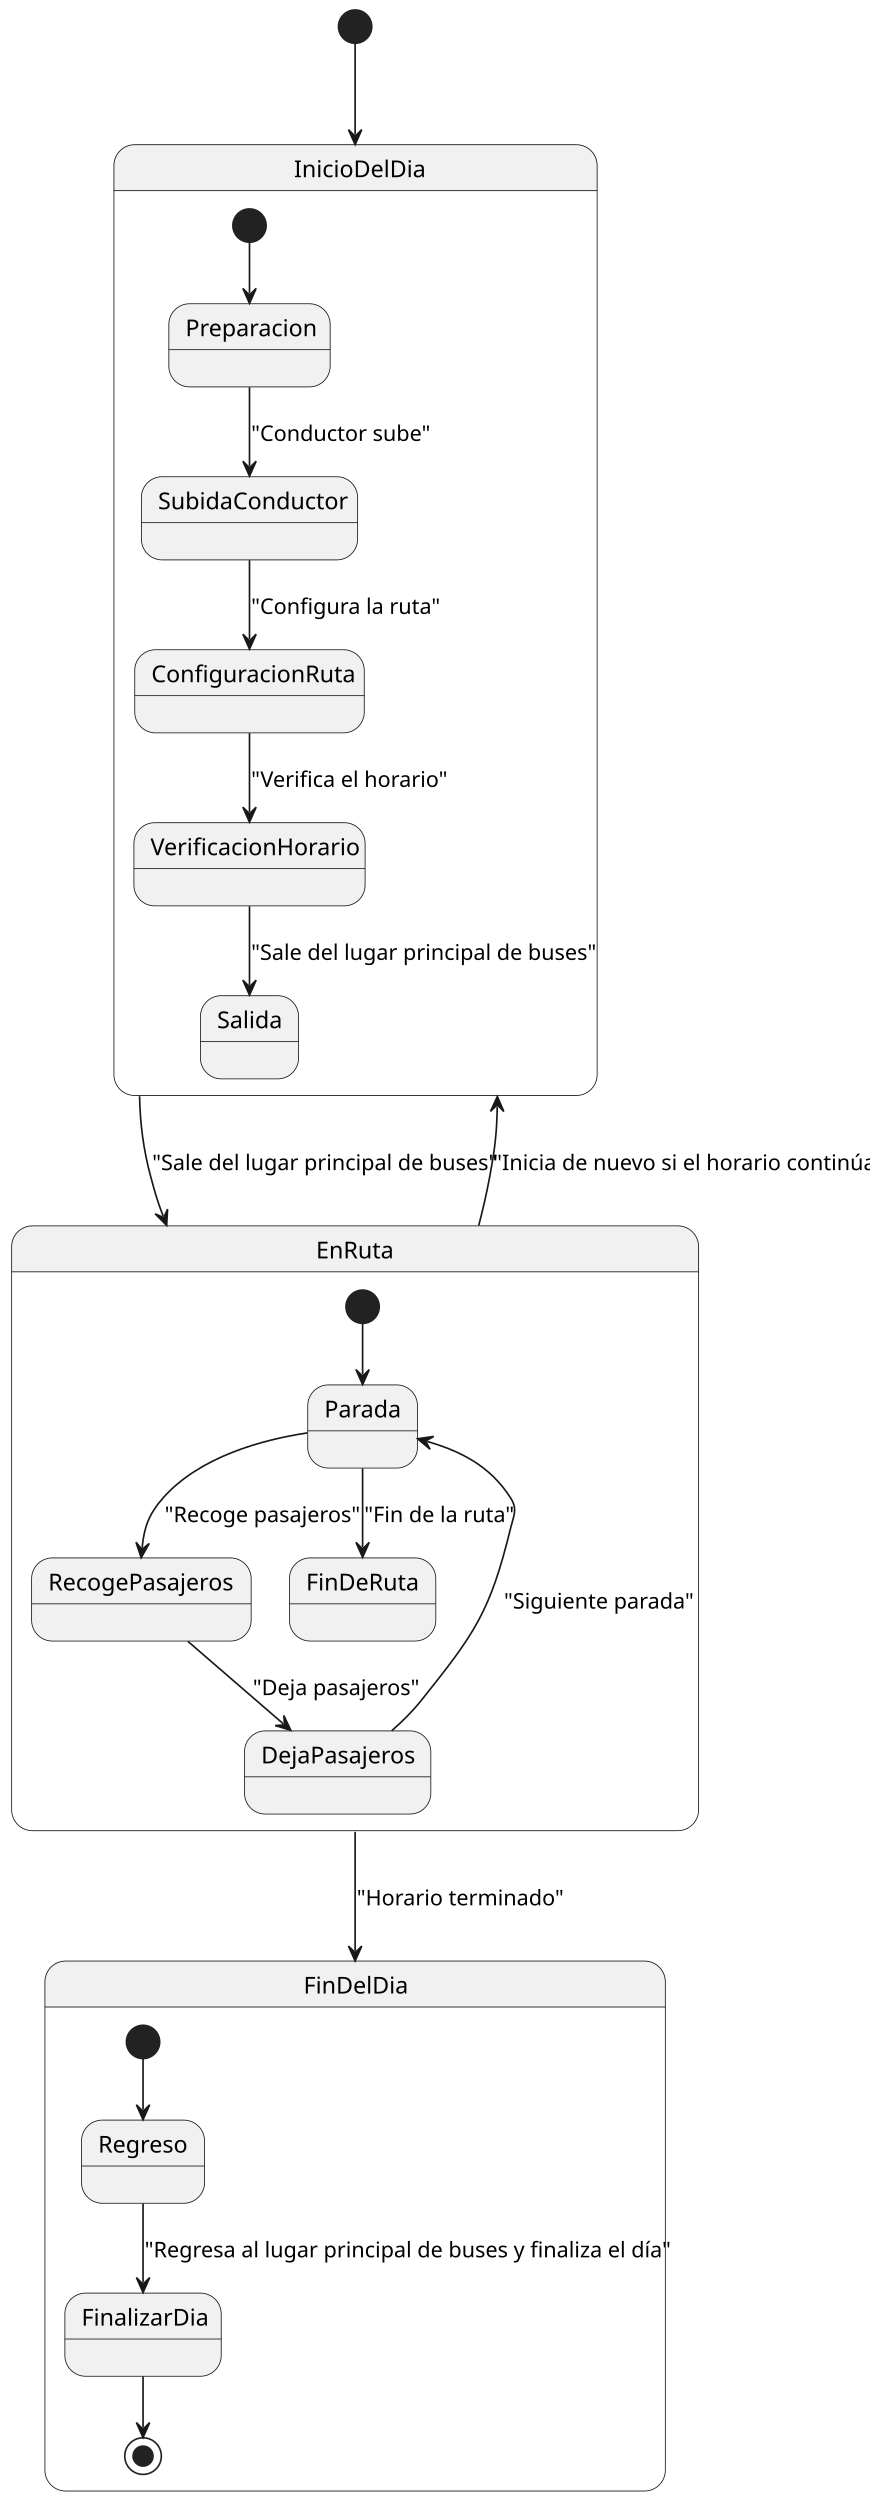
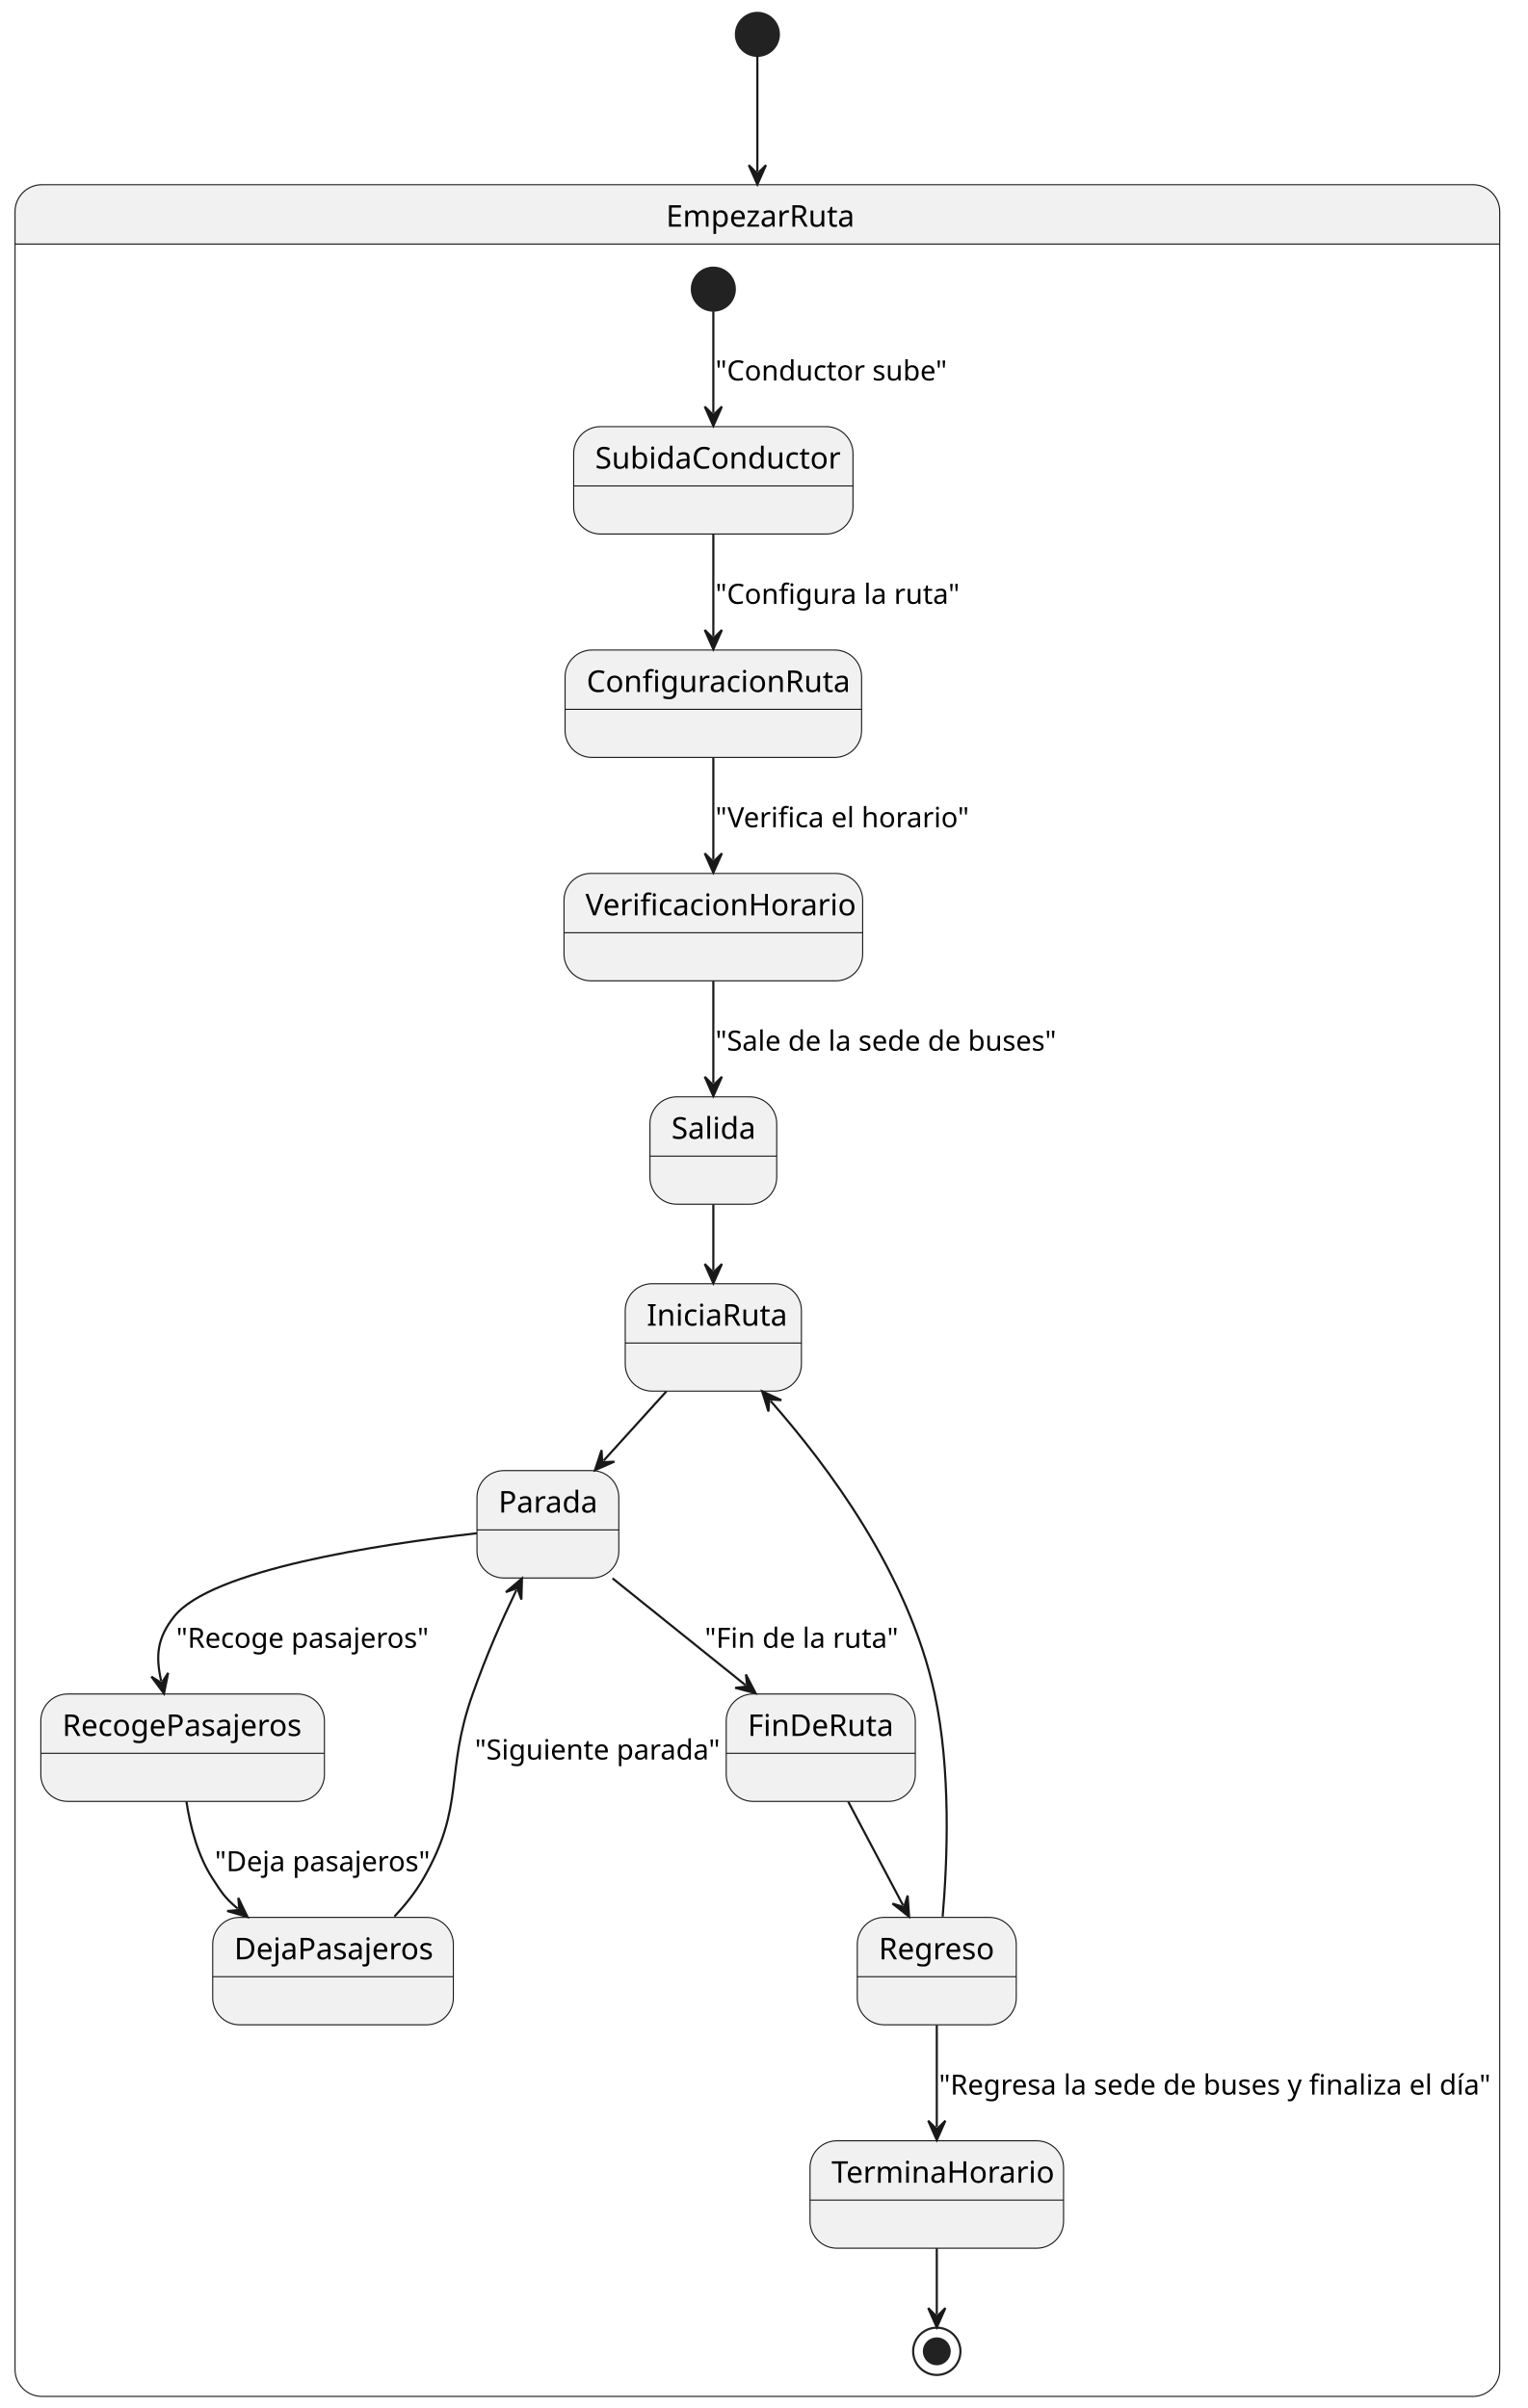
- <svg xmlns="http://www.w3.org/2000/svg" contentStyleType="text/css" height="1503px" preserveAspectRatio="none" style="width:523px;height:1503px;background:#FFFFFF;" version="1.1" viewBox="0 0 523 1503" width="523px" zoomAndPan="magnify">
+ <svg xmlns="http://www.w3.org/2000/svg" contentStyleType="text/css" height="1121px" preserveAspectRatio="none" style="width:711px;height:1121px;background:#FFFFFF;" version="1.1" viewBox="0 0 711 1121" width="711px" zoomAndPan="magnify">
  <defs />
  <g>
-     <ellipse cx="213.5" cy="16" fill="#222222" rx="10" ry="10" style="stroke:#222222;stroke-width:1.0;" />
-     <path d="M81,87 L346.5,87 A12.5,12.5 0 0 1 359,99.5 L359,114.609 L68.5,114.609 L68.5,99.5 A12.5,12.5 0 0 1 81,87 " fill="#F1F1F1" style="stroke:#F1F1F1;stroke-width:1.0;" />
-     <rect fill="none" height="571.609" rx="12.5" ry="12.5" style="stroke:#181818;stroke-width:0.5;" width="290.5" x="68.5" y="87" />
-     <line style="stroke:#181818;stroke-width:0.5;" x1="68.5" x2="359" y1="114.609" y2="114.609" />
-     <text fill="#000000" font-family="sans-serif" font-size="14" lengthAdjust="spacing" textLength="74" x="176.75" y="106.533">InicioDelDia</text>
-     <ellipse cx="150" cy="135.609" fill="#222222" rx="10" ry="10" style="stroke:#222222;stroke-width:1.0;" />
-     <g id="InicioDelDia.Preparacion">
-       <rect fill="#F1F1F1" height="50" rx="12.5" ry="12.5" style="stroke:#181818;stroke-width:0.5;" width="97" x="101.5" y="182.609" />
-       <line style="stroke:#181818;stroke-width:0.5;" x1="101.5" x2="198.5" y1="210.219" y2="210.219" />
-       <text fill="#000000" font-family="sans-serif" font-size="14" lengthAdjust="spacing" textLength="77" x="111.5" y="202.143">Preparacion</text>
+     <ellipse cx="352.5" cy="16" fill="#222222" rx="10" ry="10" style="stroke:#222222;stroke-width:1.0;" />
+     <path d="M19.5,86 L685.5,86 A12.5,12.5 0 0 1 698,98.5 L698,113.609 L7,113.609 L7,98.5 A12.5,12.5 0 0 1 19.5,86 " fill="#F1F1F1" style="stroke:#F1F1F1;stroke-width:1.0;" />
+     <rect fill="none" height="1029.609" rx="12.5" ry="12.5" style="stroke:#181818;stroke-width:0.5;" width="691" x="7" y="86" />
+     <line style="stroke:#181818;stroke-width:0.5;" x1="7" x2="698" y1="113.609" y2="113.609" />
+     <text fill="#000000" font-family="sans-serif" font-size="14" lengthAdjust="spacing" textLength="85" x="310" y="105.533">EmpezarRuta</text>
+     <ellipse cx="332" cy="134.609" fill="#222222" rx="10" ry="10" style="stroke:#222222;stroke-width:1.0;" />
+     <g id="EmpezarRuta.SubidaConductor">
+       <rect fill="#F1F1F1" height="50" rx="12.5" ry="12.5" style="stroke:#181818;stroke-width:0.5;" width="130" x="267" y="198.609" />
+       <line style="stroke:#181818;stroke-width:0.5;" x1="267" x2="397" y1="226.219" y2="226.219" />
+       <text fill="#000000" font-family="sans-serif" font-size="14" lengthAdjust="spacing" textLength="110" x="277" y="218.143">SubidaConductor</text>
    </g>
-     <g id="InicioDelDia.SubidaConductor">
-       <rect fill="#F1F1F1" height="50" rx="12.5" ry="12.5" style="stroke:#181818;stroke-width:0.5;" width="130" x="85" y="286.609" />
-       <line style="stroke:#181818;stroke-width:0.5;" x1="85" x2="215" y1="314.219" y2="314.219" />
-       <text fill="#000000" font-family="sans-serif" font-size="14" lengthAdjust="spacing" textLength="110" x="95" y="306.143">SubidaConductor</text>
+     <g id="EmpezarRuta.ConfiguracionRuta">
+       <rect fill="#F1F1F1" height="50" rx="12.5" ry="12.5" style="stroke:#181818;stroke-width:0.5;" width="138" x="263" y="302.609" />
+       <line style="stroke:#181818;stroke-width:0.5;" x1="263" x2="401" y1="330.219" y2="330.219" />
+       <text fill="#000000" font-family="sans-serif" font-size="14" lengthAdjust="spacing" textLength="118" x="273" y="322.143">ConfiguracionRuta</text>
    </g>
-     <g id="InicioDelDia.ConfiguracionRuta">
-       <rect fill="#F1F1F1" height="50" rx="12.5" ry="12.5" style="stroke:#181818;stroke-width:0.5;" width="138" x="81" y="390.609" />
-       <line style="stroke:#181818;stroke-width:0.5;" x1="81" x2="219" y1="418.219" y2="418.219" />
-       <text fill="#000000" font-family="sans-serif" font-size="14" lengthAdjust="spacing" textLength="118" x="91" y="410.143">ConfiguracionRuta</text>
+     <g id="EmpezarRuta.VerificacionHorario">
+       <rect fill="#F1F1F1" height="50" rx="12.5" ry="12.5" style="stroke:#181818;stroke-width:0.5;" width="139" x="262.5" y="406.609" />
+       <line style="stroke:#181818;stroke-width:0.5;" x1="262.5" x2="401.5" y1="434.219" y2="434.219" />
+       <text fill="#000000" font-family="sans-serif" font-size="14" lengthAdjust="spacing" textLength="119" x="272.5" y="426.143">VerificacionHorario</text>
    </g>
-     <g id="InicioDelDia.VerificacionHorario">
-       <rect fill="#F1F1F1" height="50" rx="12.5" ry="12.5" style="stroke:#181818;stroke-width:0.5;" width="139" x="80.5" y="494.609" />
-       <line style="stroke:#181818;stroke-width:0.5;" x1="80.5" x2="219.5" y1="522.219" y2="522.219" />
-       <text fill="#000000" font-family="sans-serif" font-size="14" lengthAdjust="spacing" textLength="119" x="90.5" y="514.143">VerificacionHorario</text>
+     <g id="EmpezarRuta.Salida">
+       <rect fill="#F1F1F1" height="50" rx="12.5" ry="12.5" style="stroke:#181818;stroke-width:0.5;" width="59" x="302.5" y="510.609" />
+       <line style="stroke:#181818;stroke-width:0.5;" x1="302.5" x2="361.5" y1="538.219" y2="538.219" />
+       <text fill="#000000" font-family="sans-serif" font-size="14" lengthAdjust="spacing" textLength="39" x="312.5" y="530.143">Salida</text>
    </g>
-     <g id="InicioDelDia.Salida">
-       <rect fill="#F1F1F1" height="50" rx="12.5" ry="12.5" style="stroke:#181818;stroke-width:0.5;" width="59" x="120.5" y="598.609" />
-       <line style="stroke:#181818;stroke-width:0.5;" x1="120.5" x2="179.5" y1="626.219" y2="626.219" />
-       <text fill="#000000" font-family="sans-serif" font-size="14" lengthAdjust="spacing" textLength="39" x="130.5" y="618.143">Salida</text>
+     <g id="EmpezarRuta.IniciaRuta">
+       <rect fill="#F1F1F1" height="50" rx="12.5" ry="12.5" style="stroke:#181818;stroke-width:0.5;" width="82" x="291" y="597.609" />
+       <line style="stroke:#181818;stroke-width:0.5;" x1="291" x2="373" y1="625.219" y2="625.219" />
+       <text fill="#000000" font-family="sans-serif" font-size="14" lengthAdjust="spacing" textLength="62" x="301" y="617.143">IniciaRuta</text>
    </g>
-     <g id="link_*start*InicioDelDia_Preparacion">
-       <path d="M150,145.759 C150,155.029 150,163.749 150,176.389 " fill="none" id="*start*InicioDelDia-to-Preparacion" style="stroke:#181818;stroke-width:1.0;" />
-       <polygon fill="#181818" points="150,182.389,154,173.389,150,177.389,146,173.389,150,182.389" style="stroke:#181818;stroke-width:1.0;" />
+     <g id="EmpezarRuta.Parada">
+       <rect fill="#F1F1F1" height="50" rx="12.5" ry="12.5" style="stroke:#181818;stroke-width:0.5;" width="66" x="222" y="684.609" />
+       <line style="stroke:#181818;stroke-width:0.5;" x1="222" x2="288" y1="712.219" y2="712.219" />
+       <text fill="#000000" font-family="sans-serif" font-size="14" lengthAdjust="spacing" textLength="46" x="232" y="704.143">Parada</text>
    </g>
-     <g id="link_Preparacion_SubidaConductor">
-       <path d="M150,232.779 C150,248.919 150,264.079 150,280.259 " fill="none" id="Preparacion-to-SubidaConductor" style="stroke:#181818;stroke-width:1.0;" />
-       <polygon fill="#181818" points="150,286.259,154,277.259,150,281.259,146,277.259,150,286.259" style="stroke:#181818;stroke-width:1.0;" />
-       <text fill="#000000" font-family="sans-serif" font-size="13" lengthAdjust="spacing" textLength="101" x="151" y="265.104">"Conductor sube"</text>
+     <g id="EmpezarRuta.RecogePasajeros">
+       <rect fill="#F1F1F1" height="50" rx="12.5" ry="12.5" style="stroke:#181818;stroke-width:0.5;" width="132" x="19" y="788.609" />
+       <line style="stroke:#181818;stroke-width:0.5;" x1="19" x2="151" y1="816.219" y2="816.219" />
+       <text fill="#000000" font-family="sans-serif" font-size="14" lengthAdjust="spacing" textLength="112" x="29" y="808.143">RecogePasajeros</text>
+     </g>
+     <g id="EmpezarRuta.DejaPasajeros">
+       <rect fill="#F1F1F1" height="50" rx="12.5" ry="12.5" style="stroke:#181818;stroke-width:0.5;" width="112" x="99" y="892.609" />
+       <line style="stroke:#181818;stroke-width:0.5;" x1="99" x2="211" y1="920.219" y2="920.219" />
+       <text fill="#000000" font-family="sans-serif" font-size="14" lengthAdjust="spacing" textLength="92" x="109" y="912.143">DejaPasajeros</text>
+     </g>
+     <g id="EmpezarRuta.FinDeRuta">
+       <rect fill="#F1F1F1" height="50" rx="12.5" ry="12.5" style="stroke:#181818;stroke-width:0.5;" width="88" x="338" y="788.609" />
+       <line style="stroke:#181818;stroke-width:0.5;" x1="338" x2="426" y1="816.219" y2="816.219" />
+       <text fill="#000000" font-family="sans-serif" font-size="14" lengthAdjust="spacing" textLength="68" x="348" y="808.143">FinDeRuta</text>
+     </g>
+     <g id="EmpezarRuta.Regreso">
+       <rect fill="#F1F1F1" height="50" rx="12.5" ry="12.5" style="stroke:#181818;stroke-width:0.5;" width="74" x="399" y="892.609" />
+       <line style="stroke:#181818;stroke-width:0.5;" x1="399" x2="473" y1="920.219" y2="920.219" />
+       <text fill="#000000" font-family="sans-serif" font-size="14" lengthAdjust="spacing" textLength="54" x="409" y="912.143">Regreso</text>
+     </g>
+     <g id="EmpezarRuta.TerminaHorario">
+       <rect fill="#F1F1F1" height="50" rx="12.5" ry="12.5" style="stroke:#181818;stroke-width:0.5;" width="118" x="377" y="996.609" />
+       <line style="stroke:#181818;stroke-width:0.5;" x1="377" x2="495" y1="1024.219" y2="1024.219" />
+       <text fill="#000000" font-family="sans-serif" font-size="14" lengthAdjust="spacing" textLength="98" x="387" y="1016.143">TerminaHorario</text>
+     </g>
+     <ellipse cx="436" cy="1094.609" fill="none" rx="11" ry="11" style="stroke:#222222;stroke-width:1.0;" />
+     <ellipse cx="436" cy="1094.609" fill="#222222" rx="6" ry="6" style="stroke:#222222;stroke-width:1.0;" />
+     <g id="link_*start*EmpezarRuta_SubidaConductor">
+       <path d="M332,144.919 C332,157.549 332,174.549 332,192.259 " fill="none" id="*start*EmpezarRuta-to-SubidaConductor" style="stroke:#181818;stroke-width:1.0;" />
+       <polygon fill="#181818" points="332,198.259,336,189.259,332,193.259,328,189.259,332,198.259" style="stroke:#181818;stroke-width:1.0;" />
+       <text fill="#000000" font-family="sans-serif" font-size="13" lengthAdjust="spacing" textLength="101" x="333" y="177.105">"Conductor sube"</text>
    </g>
    <g id="link_SubidaConductor_ConfiguracionRuta">
-       <path d="M150,336.779 C150,352.919 150,368.079 150,384.259 " fill="none" id="SubidaConductor-to-ConfiguracionRuta" style="stroke:#181818;stroke-width:1.0;" />
-       <polygon fill="#181818" points="150,390.259,154,381.259,150,385.259,146,381.259,150,390.259" style="stroke:#181818;stroke-width:1.0;" />
-       <text fill="#000000" font-family="sans-serif" font-size="13" lengthAdjust="spacing" textLength="104" x="151" y="369.104">"Configura la ruta"</text>
+       <path d="M332,248.779 C332,264.919 332,280.079 332,296.259 " fill="none" id="SubidaConductor-to-ConfiguracionRuta" style="stroke:#181818;stroke-width:1.0;" />
+       <polygon fill="#181818" points="332,302.259,336,293.259,332,297.259,328,293.259,332,302.259" style="stroke:#181818;stroke-width:1.0;" />
+       <text fill="#000000" font-family="sans-serif" font-size="13" lengthAdjust="spacing" textLength="104" x="333" y="281.104">"Configura la ruta"</text>
    </g>
    <g id="link_ConfiguracionRuta_VerificacionHorario">
-       <path d="M150,440.779 C150,456.919 150,472.079 150,488.259 " fill="none" id="ConfiguracionRuta-to-VerificacionHorario" style="stroke:#181818;stroke-width:1.0;" />
-       <polygon fill="#181818" points="150,494.259,154,485.259,150,489.259,146,485.259,150,494.259" style="stroke:#181818;stroke-width:1.0;" />
-       <text fill="#000000" font-family="sans-serif" font-size="13" lengthAdjust="spacing" textLength="110" x="151" y="473.104">"Verifica el horario"</text>
+       <path d="M332,352.779 C332,368.919 332,384.079 332,400.259 " fill="none" id="ConfiguracionRuta-to-VerificacionHorario" style="stroke:#181818;stroke-width:1.0;" />
+       <polygon fill="#181818" points="332,406.259,336,397.259,332,401.259,328,397.259,332,406.259" style="stroke:#181818;stroke-width:1.0;" />
+       <text fill="#000000" font-family="sans-serif" font-size="13" lengthAdjust="spacing" textLength="110" x="333" y="385.104">"Verifica el horario"</text>
    </g>
    <g id="link_VerificacionHorario_Salida">
-       <path d="M150,544.779 C150,560.919 150,576.079 150,592.259 " fill="none" id="VerificacionHorario-to-Salida" style="stroke:#181818;stroke-width:1.0;" />
-       <polygon fill="#181818" points="150,598.259,154,589.259,150,593.259,146,589.259,150,598.259" style="stroke:#181818;stroke-width:1.0;" />
-       <text fill="#000000" font-family="sans-serif" font-size="13" lengthAdjust="spacing" textLength="198" x="151" y="577.105">"Sale del lugar principal de buses"</text>
+       <path d="M332,456.779 C332,472.919 332,488.079 332,504.259 " fill="none" id="VerificacionHorario-to-Salida" style="stroke:#181818;stroke-width:1.0;" />
+       <polygon fill="#181818" points="332,510.259,336,501.259,332,505.259,328,501.259,332,510.259" style="stroke:#181818;stroke-width:1.0;" />
+       <text fill="#000000" font-family="sans-serif" font-size="13" lengthAdjust="spacing" textLength="157" x="333" y="489.104">"Sale de la sede de buses"</text>
    </g>
-     <path d="M19.5,737 L407.5,737 A12.5,12.5 0 0 1 420,749.5 L420,764.609 L7,764.609 L7,749.5 A12.5,12.5 0 0 1 19.5,737 " fill="#F1F1F1" style="stroke:#F1F1F1;stroke-width:1.0;" />
-     <rect fill="none" height="363.609" rx="12.5" ry="12.5" style="stroke:#181818;stroke-width:0.5;" width="413" x="7" y="737" />
-     <line style="stroke:#181818;stroke-width:0.5;" x1="7" x2="420" y1="764.609" y2="764.609" />
-     <text fill="#000000" font-family="sans-serif" font-size="14" lengthAdjust="spacing" textLength="47" x="190" y="756.533">EnRuta</text>
-     <ellipse cx="218" cy="785.609" fill="#222222" rx="10" ry="10" style="stroke:#222222;stroke-width:1.0;" />
-     <g id="EnRuta.Parada">
-       <rect fill="#F1F1F1" height="50" rx="12.5" ry="12.5" style="stroke:#181818;stroke-width:0.5;" width="66" x="185" y="832.609" />
-       <line style="stroke:#181818;stroke-width:0.5;" x1="185" x2="251" y1="860.219" y2="860.219" />
-       <text fill="#000000" font-family="sans-serif" font-size="14" lengthAdjust="spacing" textLength="46" x="195" y="852.143">Parada</text>
+     <g id="link_Salida_IniciaRuta">
+       <path d="M332,560.739 C332,572.229 332,579.929 332,591.419 " fill="none" id="Salida-to-IniciaRuta" style="stroke:#181818;stroke-width:1.0;" />
+       <polygon fill="#181818" points="332,597.419,336,588.419,332,592.419,328,588.419,332,597.419" style="stroke:#181818;stroke-width:1.0;" />
    </g>
-     <g id="EnRuta.RecogePasajeros">
-       <rect fill="#F1F1F1" height="50" rx="12.5" ry="12.5" style="stroke:#181818;stroke-width:0.5;" width="132" x="19" y="936.609" />
-       <line style="stroke:#181818;stroke-width:0.5;" x1="19" x2="151" y1="964.219" y2="964.219" />
-       <text fill="#000000" font-family="sans-serif" font-size="14" lengthAdjust="spacing" textLength="112" x="29" y="956.143">RecogePasajeros</text>
-     </g>
-     <g id="EnRuta.DejaPasajeros">
-       <rect fill="#F1F1F1" height="50" rx="12.5" ry="12.5" style="stroke:#181818;stroke-width:0.5;" width="112" x="147" y="1040.609" />
-       <line style="stroke:#181818;stroke-width:0.5;" x1="147" x2="259" y1="1068.219" y2="1068.219" />
-       <text fill="#000000" font-family="sans-serif" font-size="14" lengthAdjust="spacing" textLength="92" x="157" y="1060.143">DejaPasajeros</text>
-     </g>
-     <g id="EnRuta.FinDeRuta">
-       <rect fill="#F1F1F1" height="50" rx="12.5" ry="12.5" style="stroke:#181818;stroke-width:0.5;" width="88" x="174" y="936.609" />
-       <line style="stroke:#181818;stroke-width:0.5;" x1="174" x2="262" y1="964.219" y2="964.219" />
-       <text fill="#000000" font-family="sans-serif" font-size="14" lengthAdjust="spacing" textLength="68" x="184" y="956.143">FinDeRuta</text>
-     </g>
-     <g id="link_*start*EnRuta_Parada">
-       <path d="M218,795.759 C218,805.029 218,813.749 218,826.389 " fill="none" id="*start*EnRuta-to-Parada" style="stroke:#181818;stroke-width:1.0;" />
-       <polygon fill="#181818" points="218,832.389,222,823.389,218,827.389,214,823.389,218,832.389" style="stroke:#181818;stroke-width:1.0;" />
+     <g id="link_IniciaRuta_Parada">
+       <path d="M310.14,647.739 C299.74,659.229 291.349,668.483 280.938,679.973 " fill="none" id="IniciaRuta-to-Parada" style="stroke:#181818;stroke-width:1.0;" />
+       <polygon fill="#181818" points="276.91,684.419,285.917,680.435,280.267,680.714,279.988,675.064,276.91,684.419" style="stroke:#181818;stroke-width:1.0;" />
    </g>
    <g id="link_Parada_RecogePasajeros">
-       <path d="M184.87,861.449 C157.6,865.579 120,875.719 98,900.609 C89.39,910.349 86.599,918.466 85.449,930.536 " fill="none" id="Parada-to-RecogePasajeros" style="stroke:#181818;stroke-width:1.0;" />
-       <polygon fill="#181818" points="84.88,936.509,89.716,927.929,85.354,931.532,81.752,927.171,84.88,936.509" style="stroke:#181818;stroke-width:1.0;" />
-       <text fill="#000000" font-family="sans-serif" font-size="13" lengthAdjust="spacing" textLength="114" x="99" y="915.105">"Recoge pasajeros"</text>
+       <path d="M221.91,713.789 C176.42,718.929 98.21,730.759 81,752.609 C73.19,762.539 72.342,770.624 75.012,782.574 " fill="none" id="Parada-to-RecogePasajeros" style="stroke:#181818;stroke-width:1.0;" />
+       <polygon fill="#181818" points="76.32,788.429,78.261,778.774,75.23,783.55,70.454,780.518,76.32,788.429" style="stroke:#181818;stroke-width:1.0;" />
+       <text fill="#000000" font-family="sans-serif" font-size="13" lengthAdjust="spacing" textLength="114" x="82" y="767.105">"Recoge pasajeros"</text>
    </g>
    <g id="link_RecogePasajeros_DejaPasajeros">
-       <path d="M112.96,986.779 C131.64,1002.919 151.571,1020.156 170.291,1036.336 " fill="none" id="RecogePasajeros-to-DejaPasajeros" style="stroke:#181818;stroke-width:1.0;" />
-       <polygon fill="#181818" points="174.83,1040.259,170.637,1031.348,171.047,1036.99,165.405,1037.4,174.83,1040.259" style="stroke:#181818;stroke-width:1.0;" />
-       <text fill="#000000" font-family="sans-serif" font-size="13" lengthAdjust="spacing" textLength="96" x="152" y="1019.105">"Deja pasajeros"</text>
+       <path d="M86.76,838.609 C88.53,850.239 92.04,863.949 99,874.609 C103.32,881.219 104.469,883.315 110.629,888.525 " fill="none" id="RecogePasajeros-to-DejaPasajeros" style="stroke:#181818;stroke-width:1.0;" />
+       <polygon fill="#181818" points="115.21,892.399,110.921,883.533,111.392,889.17,105.755,889.641,115.21,892.399" style="stroke:#181818;stroke-width:1.0;" />
+       <text fill="#000000" font-family="sans-serif" font-size="13" lengthAdjust="spacing" textLength="96" x="100" y="871.105">"Deja pasajeros"</text>
    </g>
    <g id="link_DejaPasajeros_Parada">
-       <path d="M235.45,1040.579 C241.71,1035.089 247.9,1028.979 253,1022.609 C285.57,981.969 294.65,969.209 307,918.609 C308.9,910.839 311.28,907.369 307,900.609 C294.74,881.269 276.697,872.323 256.788,866.613 " fill="none" id="DejaPasajeros-to-Parada" style="stroke:#181818;stroke-width:1.0;" />
-       <polygon fill="#181818" points="251.02,864.959,258.568,871.285,255.826,866.338,260.774,863.596,251.02,864.959" style="stroke:#181818;stroke-width:1.0;" />
-       <text fill="#000000" font-family="sans-serif" font-size="13" lengthAdjust="spacing" textLength="107" x="303" y="967.105">"Siguiente parada"</text>
+       <path d="M183.58,892.209 C188.62,886.839 193.39,880.859 197,874.609 C216.77,840.339 206.75,825.889 220,788.609 C226.56,770.149 233.068,755.401 240.348,740.201 " fill="none" id="DejaPasajeros-to-Parada" style="stroke:#181818;stroke-width:1.0;" />
+       <polygon fill="#181818" points="242.94,734.789,235.445,741.179,240.78,739.299,242.66,744.634,242.94,734.789" style="stroke:#181818;stroke-width:1.0;" />
+       <text fill="#000000" font-family="sans-serif" font-size="13" lengthAdjust="spacing" textLength="107" x="221" y="819.105">"Siguiente parada"</text>
    </g>
    <g id="link_Parada_FinDeRuta">
-       <path d="M218,882.779 C218,898.919 218,914.079 218,930.259 " fill="none" id="Parada-to-FinDeRuta" style="stroke:#181818;stroke-width:1.0;" />
-       <polygon fill="#181818" points="218,936.259,222,927.259,218,931.259,214,927.259,218,936.259" style="stroke:#181818;stroke-width:1.0;" />
-       <text fill="#000000" font-family="sans-serif" font-size="13" lengthAdjust="spacing" textLength="86" x="219" y="915.105">"Fin de la ruta"</text>
+       <path d="M285.1,734.779 C305.2,750.919 326.852,768.323 347.002,784.503 " fill="none" id="Parada-to-FinDeRuta" style="stroke:#181818;stroke-width:1.0;" />
+       <polygon fill="#181818" points="351.68,788.259,347.167,779.505,347.781,785.129,342.158,785.743,351.68,788.259" style="stroke:#181818;stroke-width:1.0;" />
+       <text fill="#000000" font-family="sans-serif" font-size="13" lengthAdjust="spacing" textLength="86" x="328" y="767.105">"Fin de la ruta"</text>
    </g>
-     <path d="M39.5,1179 L387.5,1179 A12.5,12.5 0 0 1 400,1191.5 L400,1206.609 L27,1206.609 L27,1191.5 A12.5,12.5 0 0 1 39.5,1179 " fill="#F1F1F1" style="stroke:#F1F1F1;stroke-width:1.0;" />
-     <rect fill="none" height="318.609" rx="12.5" ry="12.5" style="stroke:#181818;stroke-width:0.5;" width="373" x="27" y="1179" />
-     <line style="stroke:#181818;stroke-width:0.5;" x1="27" x2="400" y1="1206.609" y2="1206.609" />
-     <text fill="#000000" font-family="sans-serif" font-size="14" lengthAdjust="spacing" textLength="62" x="182.5" y="1198.533">FinDelDia</text>
-     <ellipse cx="86" cy="1227.609" fill="#222222" rx="10" ry="10" style="stroke:#222222;stroke-width:1.0;" />
-     <g id="FinDelDia.Regreso">
-       <rect fill="#F1F1F1" height="50" rx="12.5" ry="12.5" style="stroke:#181818;stroke-width:0.5;" width="74" x="49" y="1274.609" />
-       <line style="stroke:#181818;stroke-width:0.5;" x1="49" x2="123" y1="1302.219" y2="1302.219" />
-       <text fill="#000000" font-family="sans-serif" font-size="14" lengthAdjust="spacing" textLength="54" x="59" y="1294.143">Regreso</text>
+     <g id="link_FinDeRuta_Regreso">
+       <path d="M394.8,838.779 C403.34,854.919 411.732,870.777 420.302,886.957 " fill="none" id="FinDeRuta-to-Regreso" style="stroke:#181818;stroke-width:1.0;" />
+       <polygon fill="#181818" points="423.11,892.259,422.432,882.434,420.77,887.841,415.363,886.178,423.11,892.259" style="stroke:#181818;stroke-width:1.0;" />
    </g>
-     <g id="FinDelDia.FinalizarDia">
-       <rect fill="#F1F1F1" height="50" rx="12.5" ry="12.5" style="stroke:#181818;stroke-width:0.5;" width="94" x="39" y="1378.609" />
-       <line style="stroke:#181818;stroke-width:0.5;" x1="39" x2="133" y1="1406.219" y2="1406.219" />
-       <text fill="#000000" font-family="sans-serif" font-size="14" lengthAdjust="spacing" textLength="74" x="49" y="1398.143">FinalizarDia</text>
+     <g id="link_Regreso_IniciaRuta">
+       <path d="M438.73,892.219 C440.97,866.229 442.66,824.009 435,788.609 C422.83,732.339 385.139,682.338 358.679,652.208 " fill="none" id="Regreso-to-IniciaRuta" style="stroke:#181818;stroke-width:1.0;" />
+       <polygon fill="#181818" points="354.72,647.699,357.653,657.101,358.019,651.456,363.664,651.822,354.72,647.699" style="stroke:#181818;stroke-width:1.0;" />
    </g>
-     <ellipse cx="86" cy="1476.609" fill="none" rx="11" ry="11" style="stroke:#222222;stroke-width:1.0;" />
-     <ellipse cx="86" cy="1476.609" fill="#222222" rx="6" ry="6" style="stroke:#222222;stroke-width:1.0;" />
-     <g id="link_*start*FinDelDia_Regreso">
-       <path d="M86,1237.759 C86,1247.029 86,1255.749 86,1268.389 " fill="none" id="*start*FinDelDia-to-Regreso" style="stroke:#181818;stroke-width:1.0;" />
-       <polygon fill="#181818" points="86,1274.389,90,1265.389,86,1269.389,82,1265.389,86,1274.389" style="stroke:#181818;stroke-width:1.0;" />
+     <g id="link_Regreso_TerminaHorario">
+       <path d="M436,942.779 C436,958.919 436,974.079 436,990.259 " fill="none" id="Regreso-to-TerminaHorario" style="stroke:#181818;stroke-width:1.0;" />
+       <polygon fill="#181818" points="436,996.259,440,987.259,436,991.259,432,987.259,436,996.259" style="stroke:#181818;stroke-width:1.0;" />
+       <text fill="#000000" font-family="sans-serif" font-size="13" lengthAdjust="spacing" textLength="251" x="437" y="975.105">"Regresa la sede de buses y finaliza el día"</text>
    </g>
-     <g id="link_Regreso_FinalizarDia">
-       <path d="M86,1324.779 C86,1340.919 86,1356.079 86,1372.259 " fill="none" id="Regreso-to-FinalizarDia" style="stroke:#181818;stroke-width:1.0;" />
-       <polygon fill="#181818" points="86,1378.259,90,1369.259,86,1373.259,82,1369.259,86,1378.259" style="stroke:#181818;stroke-width:1.0;" />
-       <text fill="#000000" font-family="sans-serif" font-size="13" lengthAdjust="spacing" textLength="303" x="87" y="1357.104">"Regresa al lugar principal de buses y finaliza el día"</text>
+     <g id="link_TerminaHorario_*end*EmpezarRuta">
+       <path d="M436,1046.649 C436,1059.199 436,1067.889 436,1077.459 " fill="none" id="TerminaHorario-to-*end*EmpezarRuta" style="stroke:#181818;stroke-width:1.0;" />
+       <polygon fill="#181818" points="436,1083.459,440,1074.459,436,1078.459,432,1074.459,436,1083.459" style="stroke:#181818;stroke-width:1.0;" />
    </g>
-     <g id="link_FinalizarDia_*end*FinDelDia">
-       <path d="M86,1428.649 C86,1441.199 86,1449.889 86,1459.459 " fill="none" id="FinalizarDia-to-*end*FinDelDia" style="stroke:#181818;stroke-width:1.0;" />
-       <polygon fill="#181818" points="86,1465.459,90,1456.459,86,1460.459,82,1456.459,86,1465.459" style="stroke:#181818;stroke-width:1.0;" />
-     </g>
-     <g id="link_*start*_InicioDelDia">
-       <path d="M213.5,26.13 C213.5,37.74 213.5,53.61 213.5,80.93 " fill="none" id="*start*-to-InicioDelDia" style="stroke:#181818;stroke-width:1.0;" />
-       <polygon fill="#181818" points="213.5,86.93,217.5,77.93,213.5,81.93,209.5,77.93,213.5,86.93" style="stroke:#181818;stroke-width:1.0;" />
-     </g>
-     <g id="link_InicioDelDia_EnRuta">
-       <path d="M83.91,659.02 C84.18,675.16 86.24,691.23 90.5,707 C93.18,716.93 94.332,721.26 98.072,731.12 " fill="none" id="InicioDelDia-to-EnRuta" style="stroke:#181818;stroke-width:1.0;" />
-       <polygon fill="#181818" points="100.2,736.73,100.748,726.896,98.427,732.055,93.268,729.734,100.2,736.73" style="stroke:#181818;stroke-width:1.0;" />
-       <text fill="#000000" font-family="sans-serif" font-size="13" lengthAdjust="spacing" textLength="198" x="91.5" y="703.495">"Sale del lugar principal de buses"</text>
-     </g>
-     <g id="link_EnRuta_InicioDelDia">
-       <path d="M287.81,736.79 C290.41,726.81 292.68,716.84 294.5,707 C297.4,691.35 298.736,681.34 298.936,665.199 " fill="none" id="EnRuta-to-InicioDelDia" style="stroke:#181818;stroke-width:1.0;" />
-       <polygon fill="#181818" points="299.01,659.2,294.899,668.15,298.948,664.2,302.898,668.249,299.01,659.2" style="stroke:#181818;stroke-width:1.0;" />
-       <text fill="#000000" font-family="sans-serif" font-size="13" lengthAdjust="spacing" textLength="219" x="296.5" y="703.495">"Inicia de nuevo si el horario continúa"</text>
-     </g>
-     <g id="link_EnRuta_FinDelDia">
-       <path d="M213.5,1101.3 C213.5,1127.16 213.5,1147.59 213.5,1172.96 " fill="none" id="EnRuta-to-FinDelDia" style="stroke:#181818;stroke-width:1.0;" />
-       <polygon fill="#181818" points="213.5,1178.96,217.5,1169.96,213.5,1173.96,209.5,1169.96,213.5,1178.96" style="stroke:#181818;stroke-width:1.0;" />
-       <text fill="#000000" font-family="sans-serif" font-size="13" lengthAdjust="spacing" textLength="112" x="214.5" y="1145.495">"Horario terminado"</text>
+     <g id="link_*start*_EmpezarRuta">
+       <path d="M352.5,26.16 C352.5,37.38 352.5,52.36 352.5,79.88 " fill="none" id="*start*-to-EmpezarRuta" style="stroke:#181818;stroke-width:1.0;" />
+       <polygon fill="#181818" points="352.5,85.88,356.5,76.88,352.5,80.88,348.5,76.88,352.5,85.88" style="stroke:#181818;stroke-width:1.0;" />
    </g>
  </g>
</svg>
